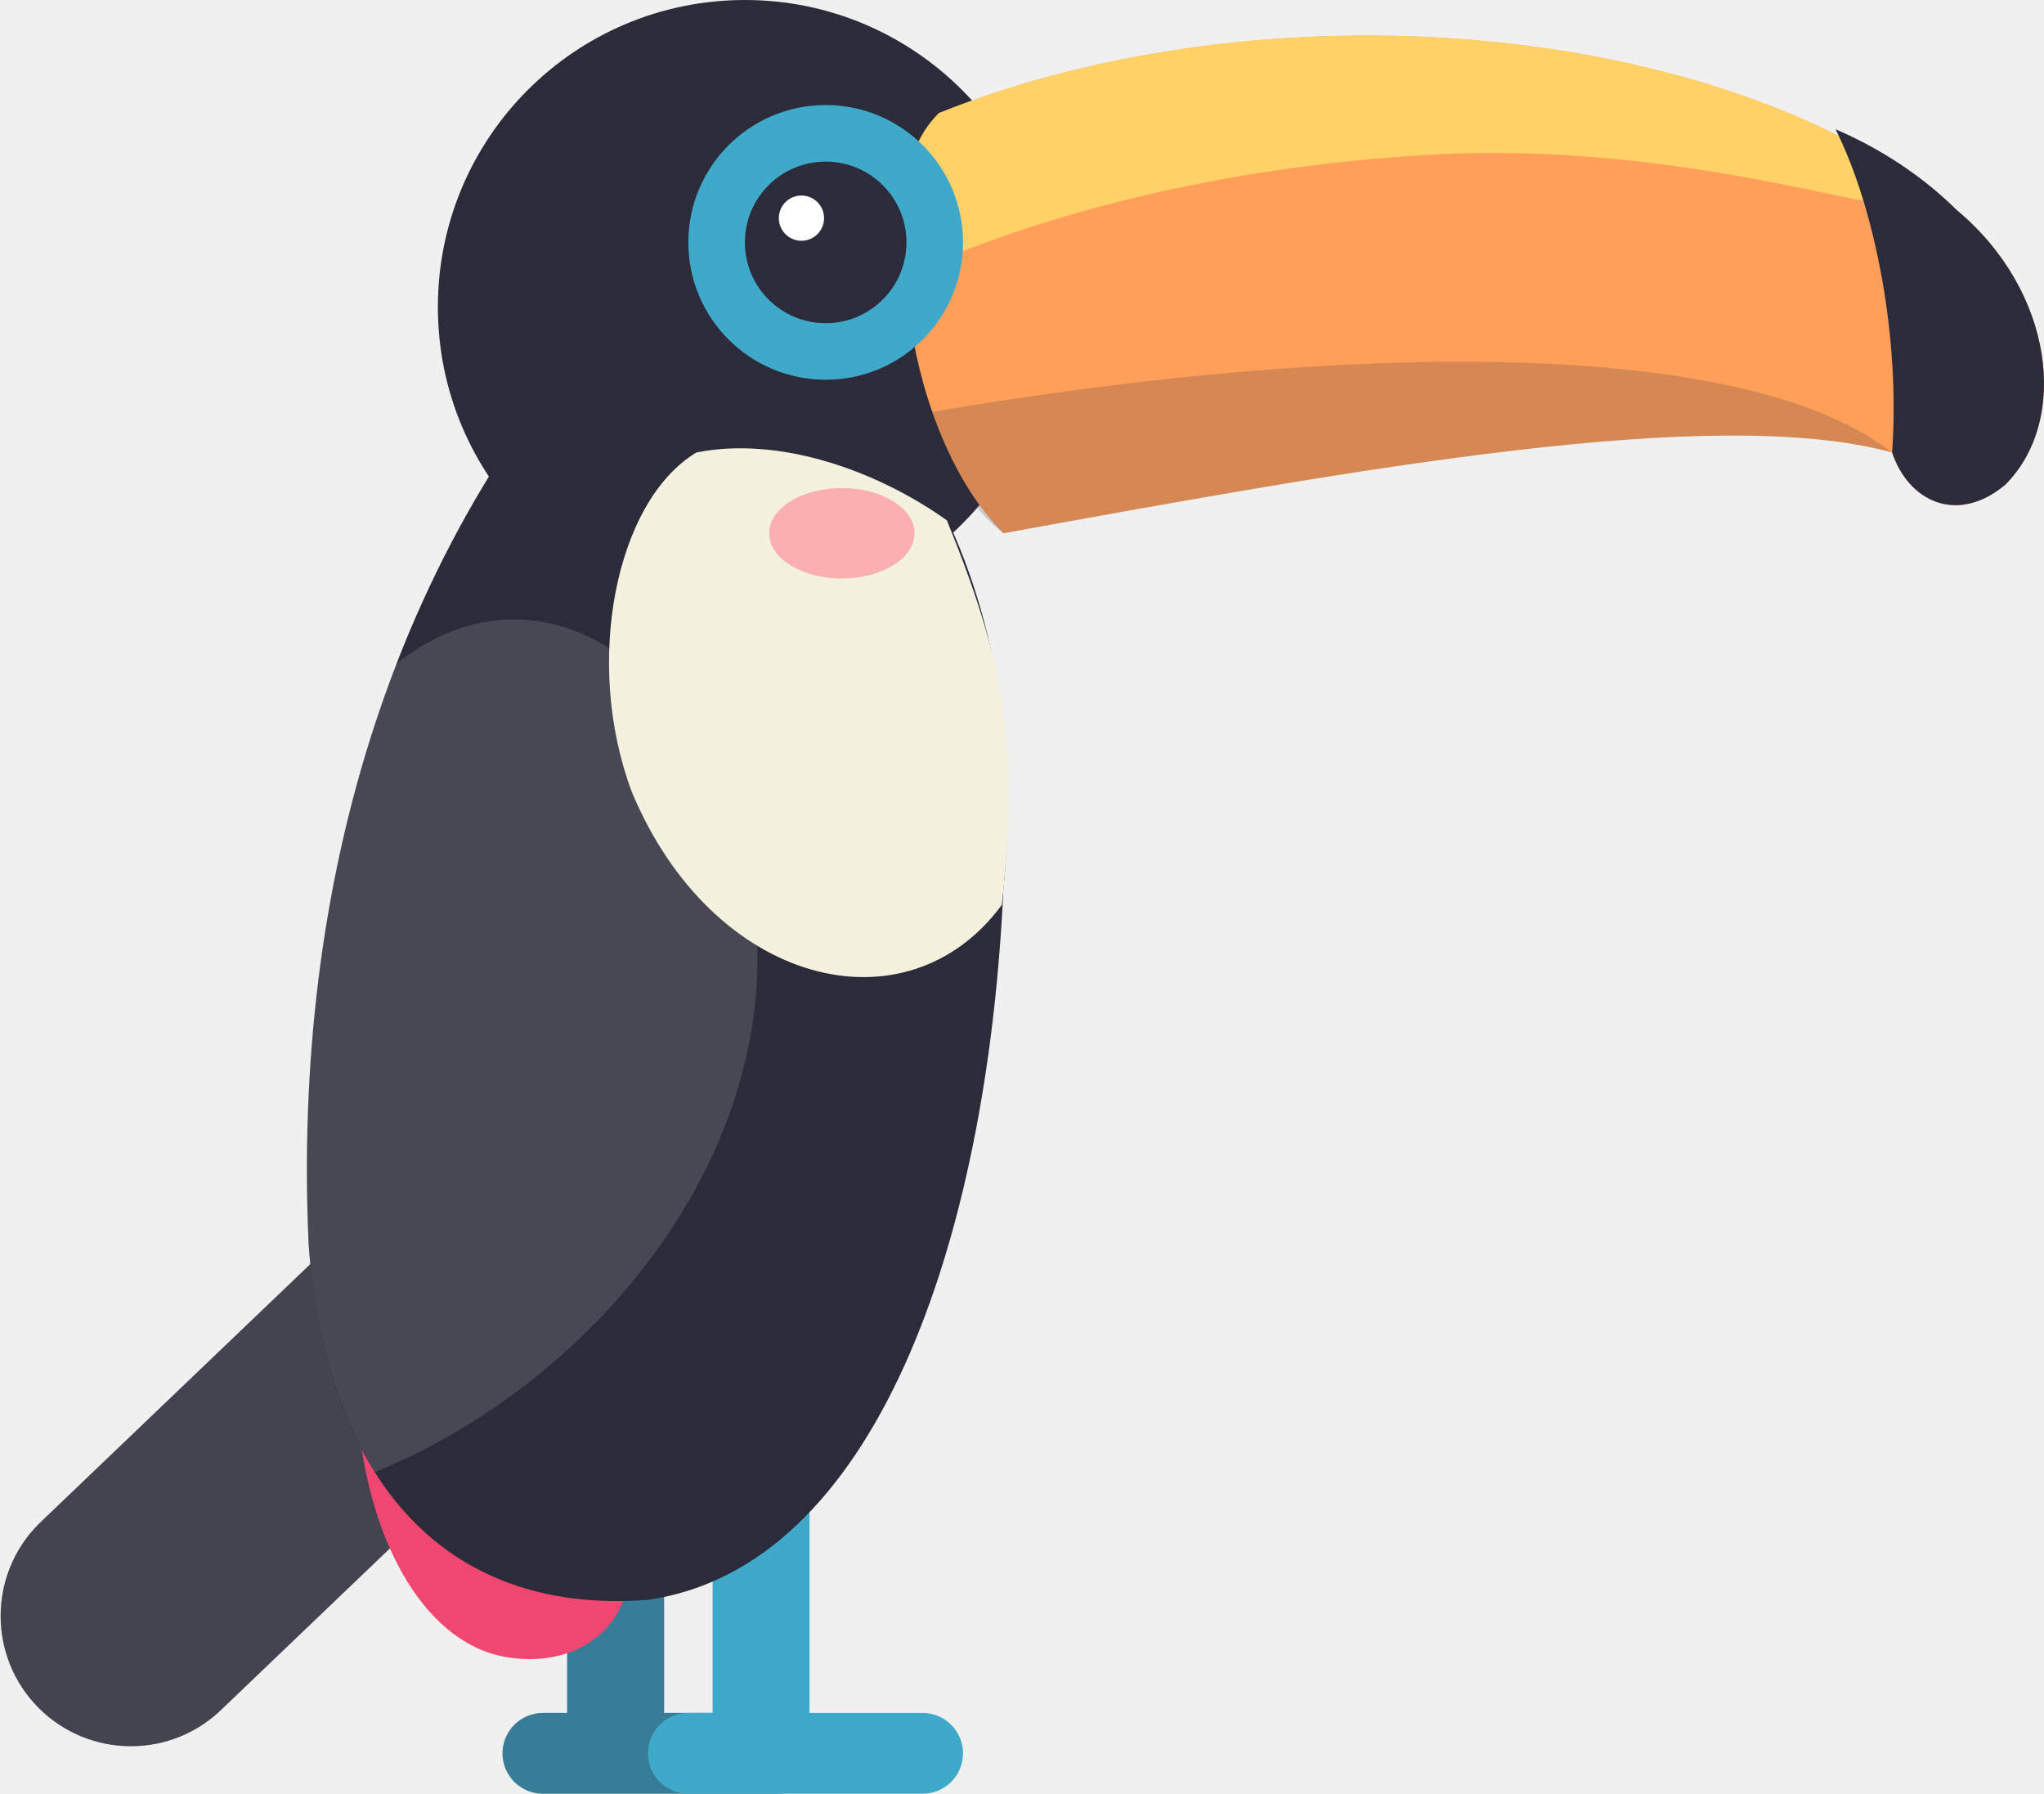
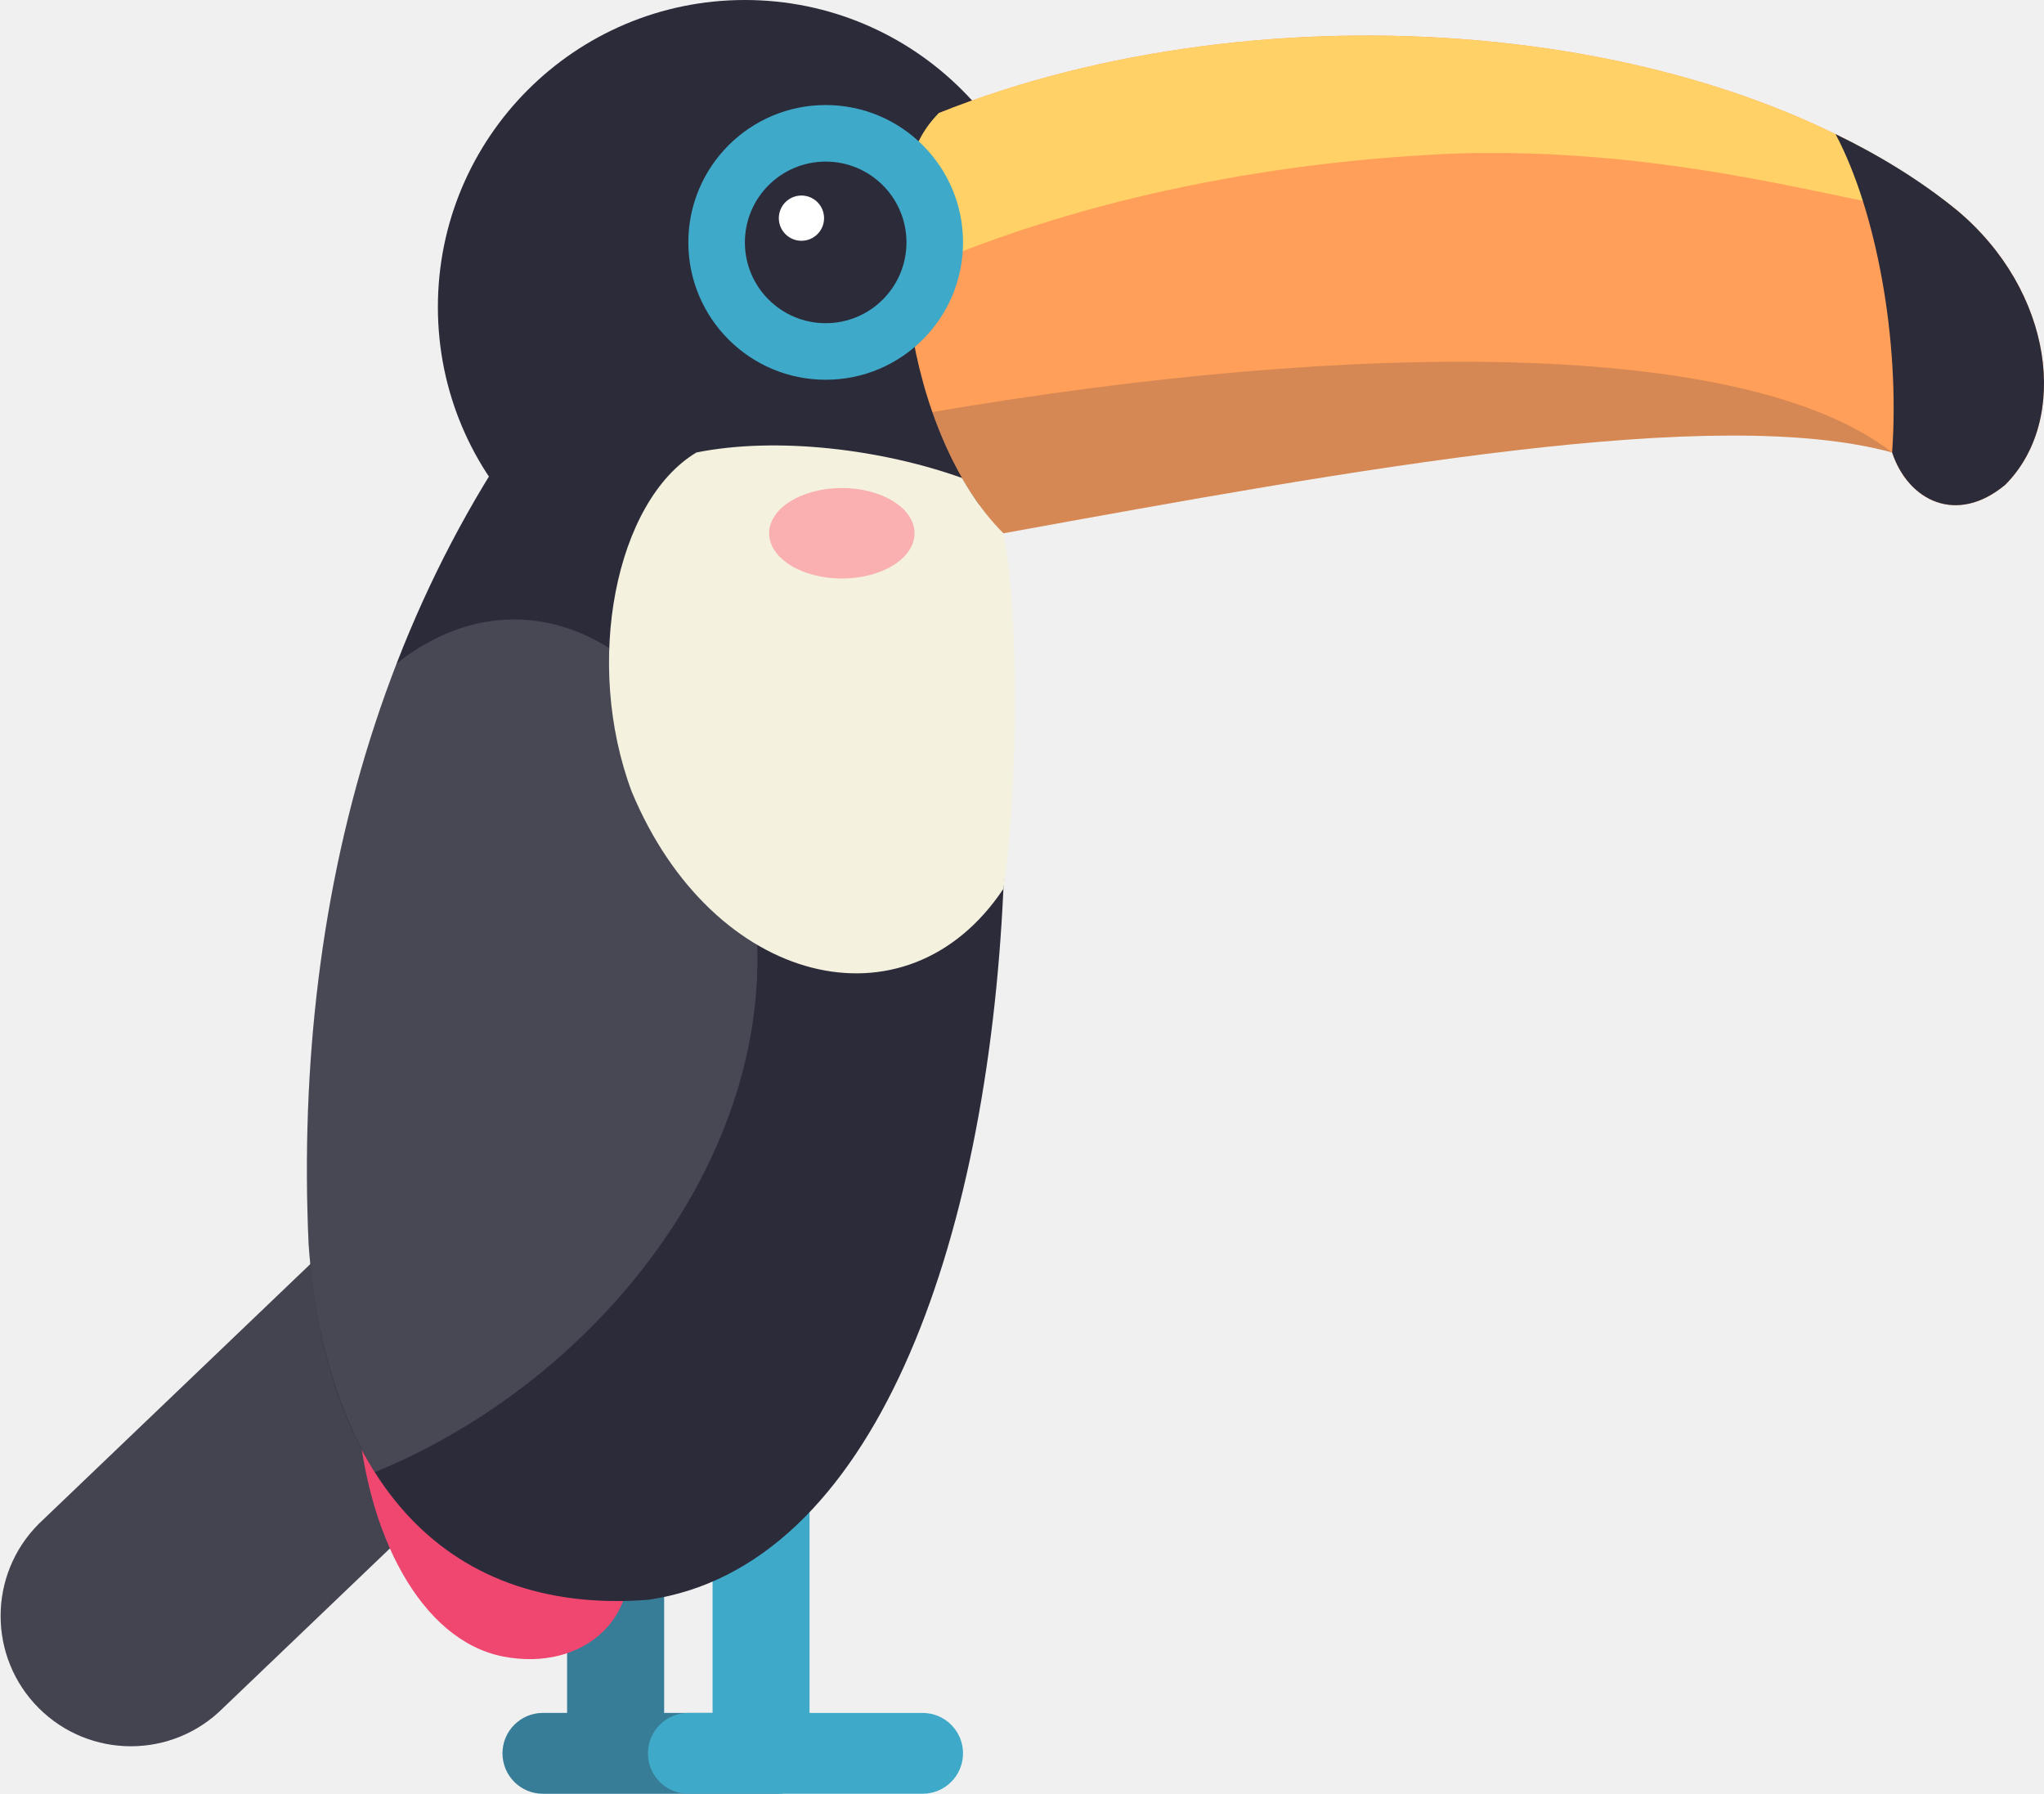
<svg xmlns="http://www.w3.org/2000/svg" viewBox="19.9 19 126.5 111">
  <path d="M55 108 L61 108 L61 125 L68 125 A2.5 2.5 0 0 1 68 130 L53.5 130 A2.5 2.5 0 0 1 53.5 125 L55 125 Z" fill="#3fa9c9" />
  <path d="M55 108 L61 108 L61 125 L68 125 A2.5 2.5 0 0 1 68 130 L53.5 130 A2.5 2.5 0 0 1 53.5 125 L55 125 Z" fill="#2b2b3a" opacity="0.35" />
  <path d="M64 108 L70 108 L70 125 L77 125 A2.5 2.5 0 0 1 77 130 L62.5 130 A2.5 2.5 0 0 1 62.5 125 L64 125 Z" fill="#3fa9c9" />
  <g class="part-tail" style="transform-box: fill-box; transform-origin: 85% 15%">
    <path d="M56.7 102.7 L33.7 124.7 A8 8 0 0 1 22.3 113.3 L45.3 91.3 Z" fill="#2b2b3a" />
    <path d="M56.7 102.7 L33.7 124.7 A8 8 0 0 1 22.3 113.3 L45.3 91.3 Z" fill="#ffffff" opacity="0.12" />
  </g>
  <path d="M42 106 C 48 105, 56 108, 58.5 114 C 60 119, 56 122.5, 51 121.5 C 46 120.5, 42.5 114, 42 106 Z" fill="#ef476f" />
  <path d="M60 36 C 74 38, 84 54, 82 74 C 81 96, 74 116, 60 118 C 47 119, 40 110, 39 96 C 38 74, 44 52, 60 36 Z" fill="#2b2b3a" />
  <path d="M44.4 60.1 C 40.1 71.4, 38.4 83.7, 39 96 C 39.4 101.6, 40.8 106.4, 43.1 110.1 C 58 104, 70 88, 66 72 C 62 58, 52 54, 44.4 60.1 Z" fill="#ffffff" opacity="0.14" />
  <circle cx="66" cy="38" r="19" fill="#2b2b3a" />
-   <path d="M78.5 51.2C82 59.8 83 65 81.9 75C76 83 64 80 59 68C56 60 58 50 63 47C68 46 74 48 78.5 51.2Z" fill="#f4f1de" />
+   <path d="M82 52 C 83 57, 82.9 68, 82 74 C 76 83, 64 80, 59 68 C 56 60, 58 50, 63 47 C 68 46, 74.5 46.8, 79.5 48.6 C 80.2 49.9, 81 51, 82 52 Z" fill="#f4f1de" />
  <path d="M78 26 C 98 18, 126 20, 141 32 C 147 37, 148 45, 144 49 C 141 51.5, 138 50, 137 47 C 126 44, 104 48, 82 52 C 76 46, 74 32, 78 26 Z" fill="#ff9f5a" />
  <path d="M78 26 C 98 18, 126 20, 141 32 C 138 33, 126 28, 110 28.5 C 98 29, 86 31.5, 76 36 C 75.5 31, 76 28, 78 26 Z" fill="#ffd166" />
-   <path d="M82 52 C 104 48, 126 44, 137 47 C 128 40, 104 40, 77.5 44.5 C 78.5 48, 80 50.5, 82 52 Z" fill="#2b2b3a" opacity="0.2" />
-   <path d="M133.5 27 C 137 28.5, 139.5 30.5, 141 32 C 147 37, 148 45, 144 49 C 141 51.5, 138 50, 137 47 C 137.5 40, 136 32, 133.5 27 Z" fill="#2b2b3a" />
+   <path d="M82 52 C 104 48, 126 44, 137 47 C 128 40, 104 40, 77.6 44.5 C 78.6 47.5, 80.1 50.1, 82 52 Z" fill="#2b2b3a" opacity="0.2" />
+   <path d="M133.5 27.3 C 136.2 28.6, 138.8 30.2, 141 32 C 147 37, 148 45, 144 49 C 141 51.5, 138 50, 137 47 C 137.5 40, 136 32, 133.5 27.3 Z" fill="#2b2b3a" />
  <circle cx="71" cy="34" r="8.5" fill="#3fa9c9" />
  <circle cx="71" cy="34" r="5" fill="#2b2b3a" />
  <circle cx="69.5" cy="32.5" r="1.4" fill="#ffffff" />
  <ellipse cx="72" cy="52" rx="4.5" ry="2.8" fill="#ff7a8a" opacity="0.55" />
</svg>
